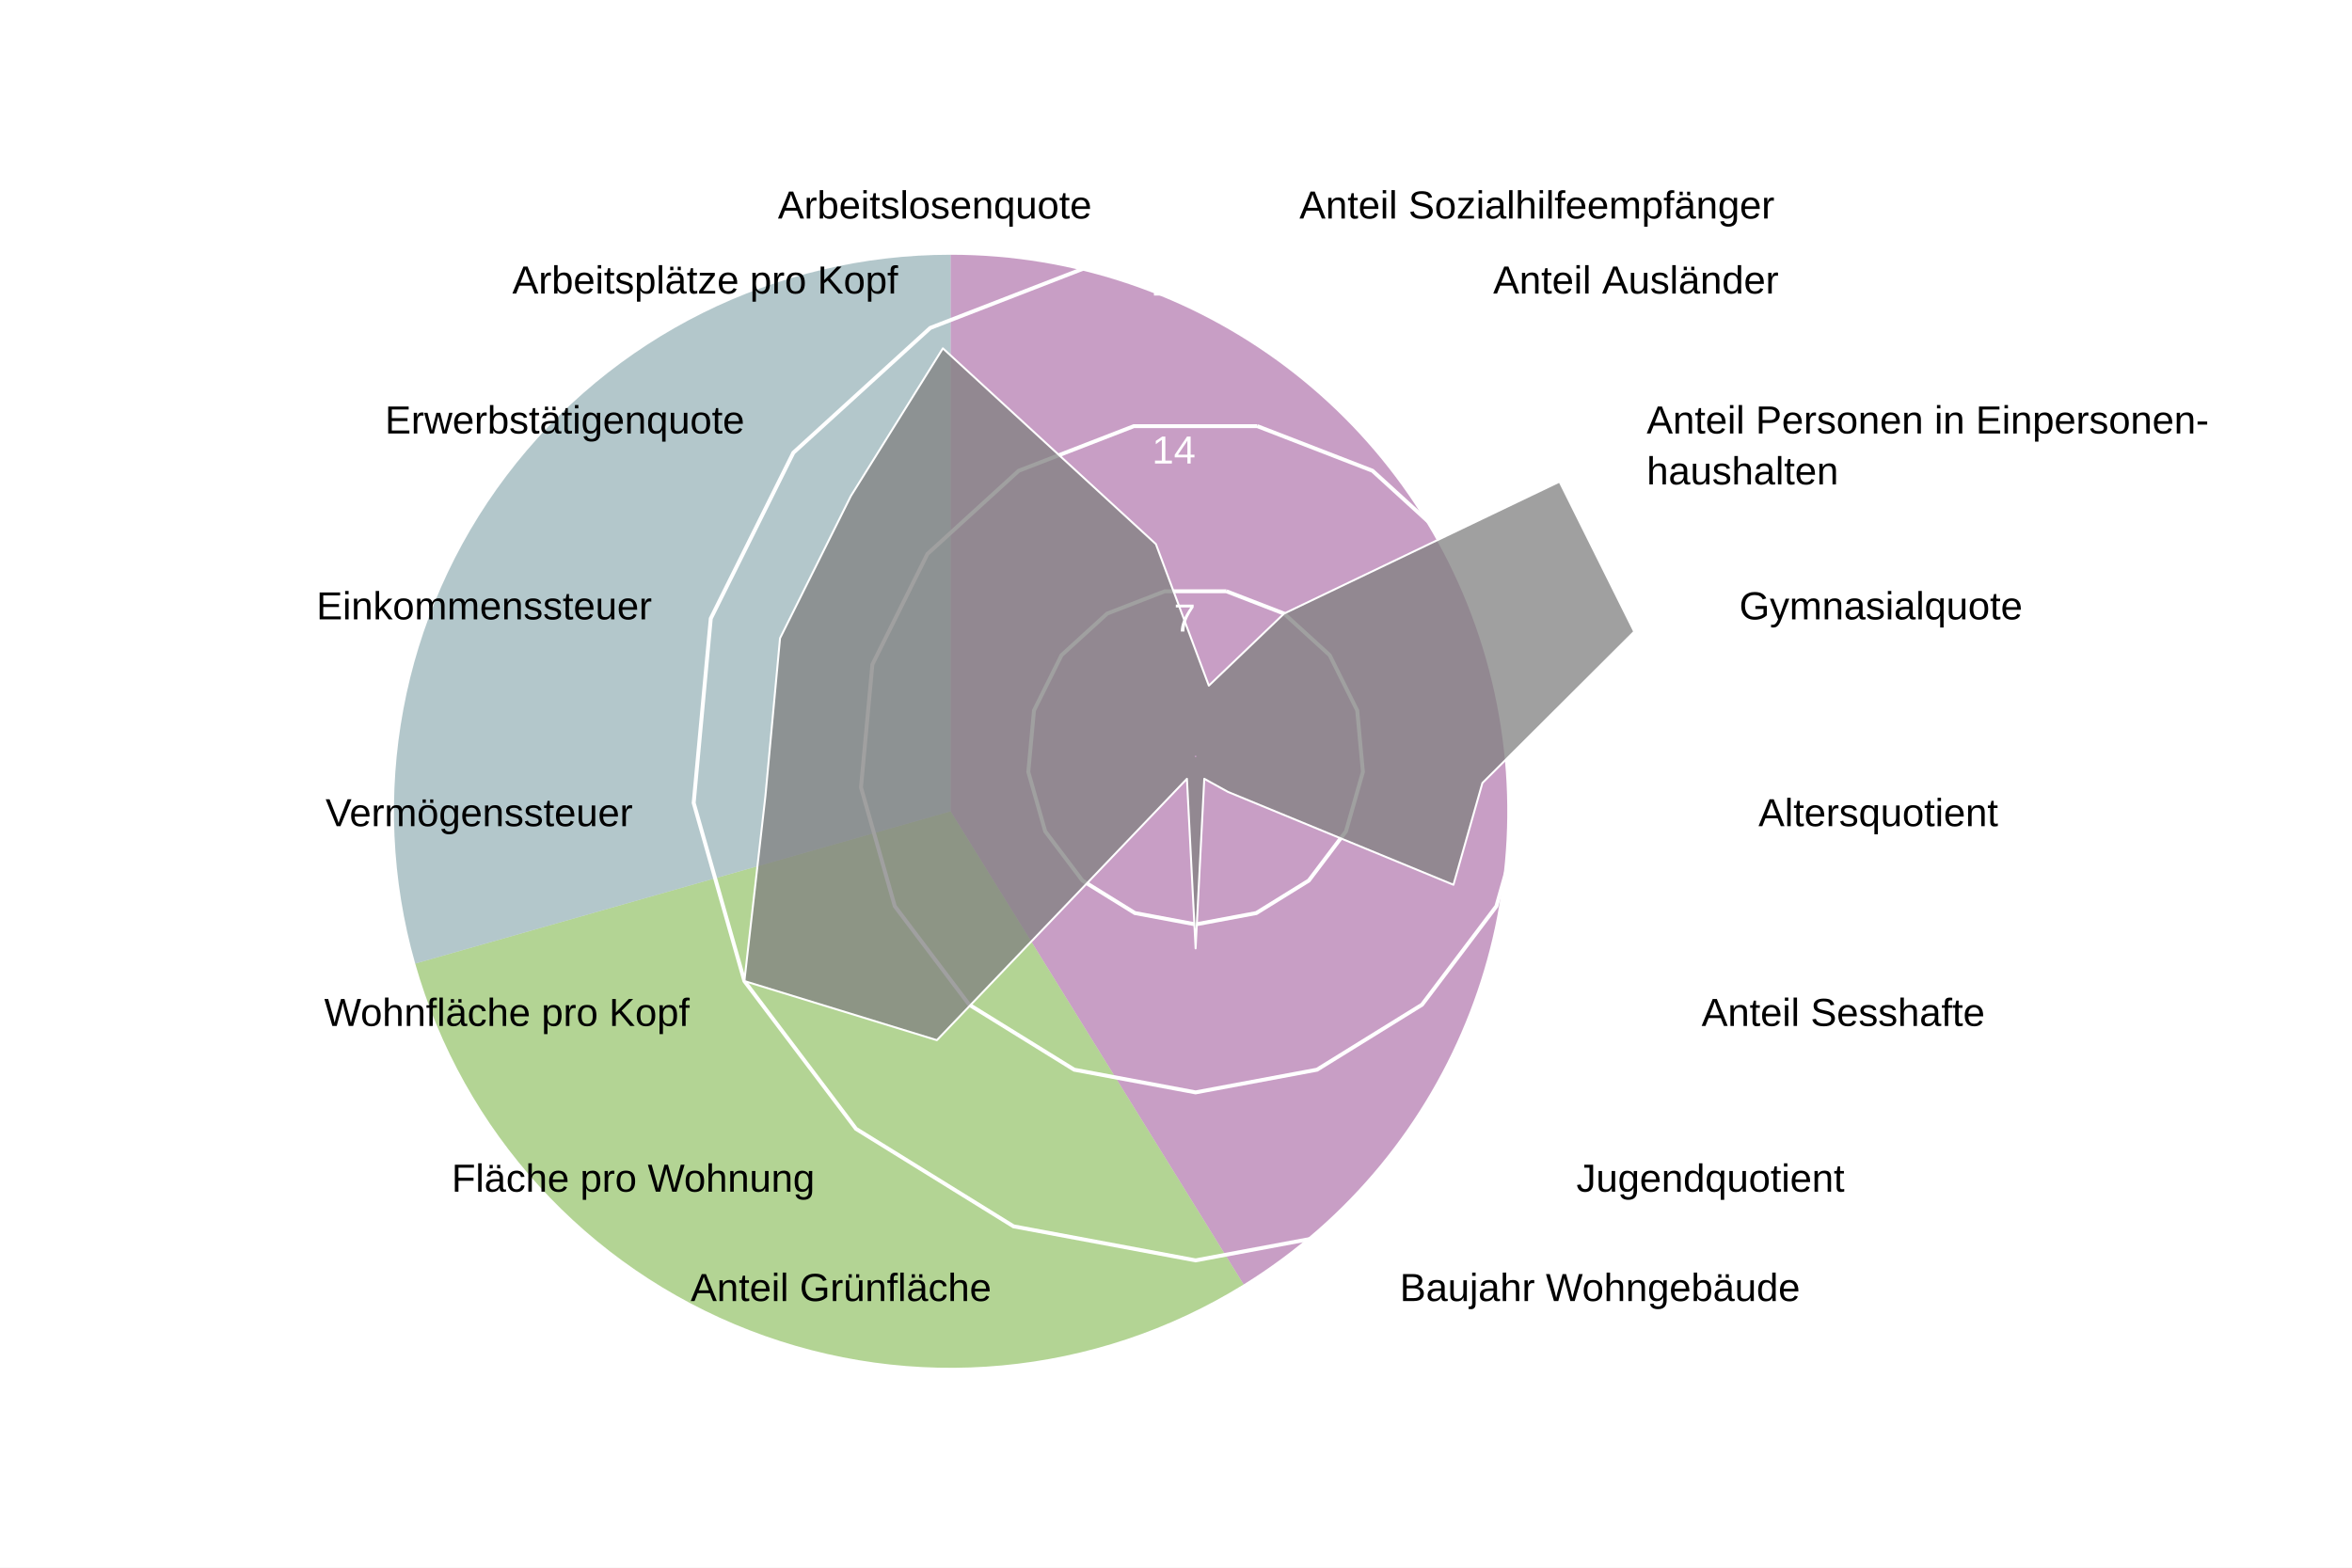
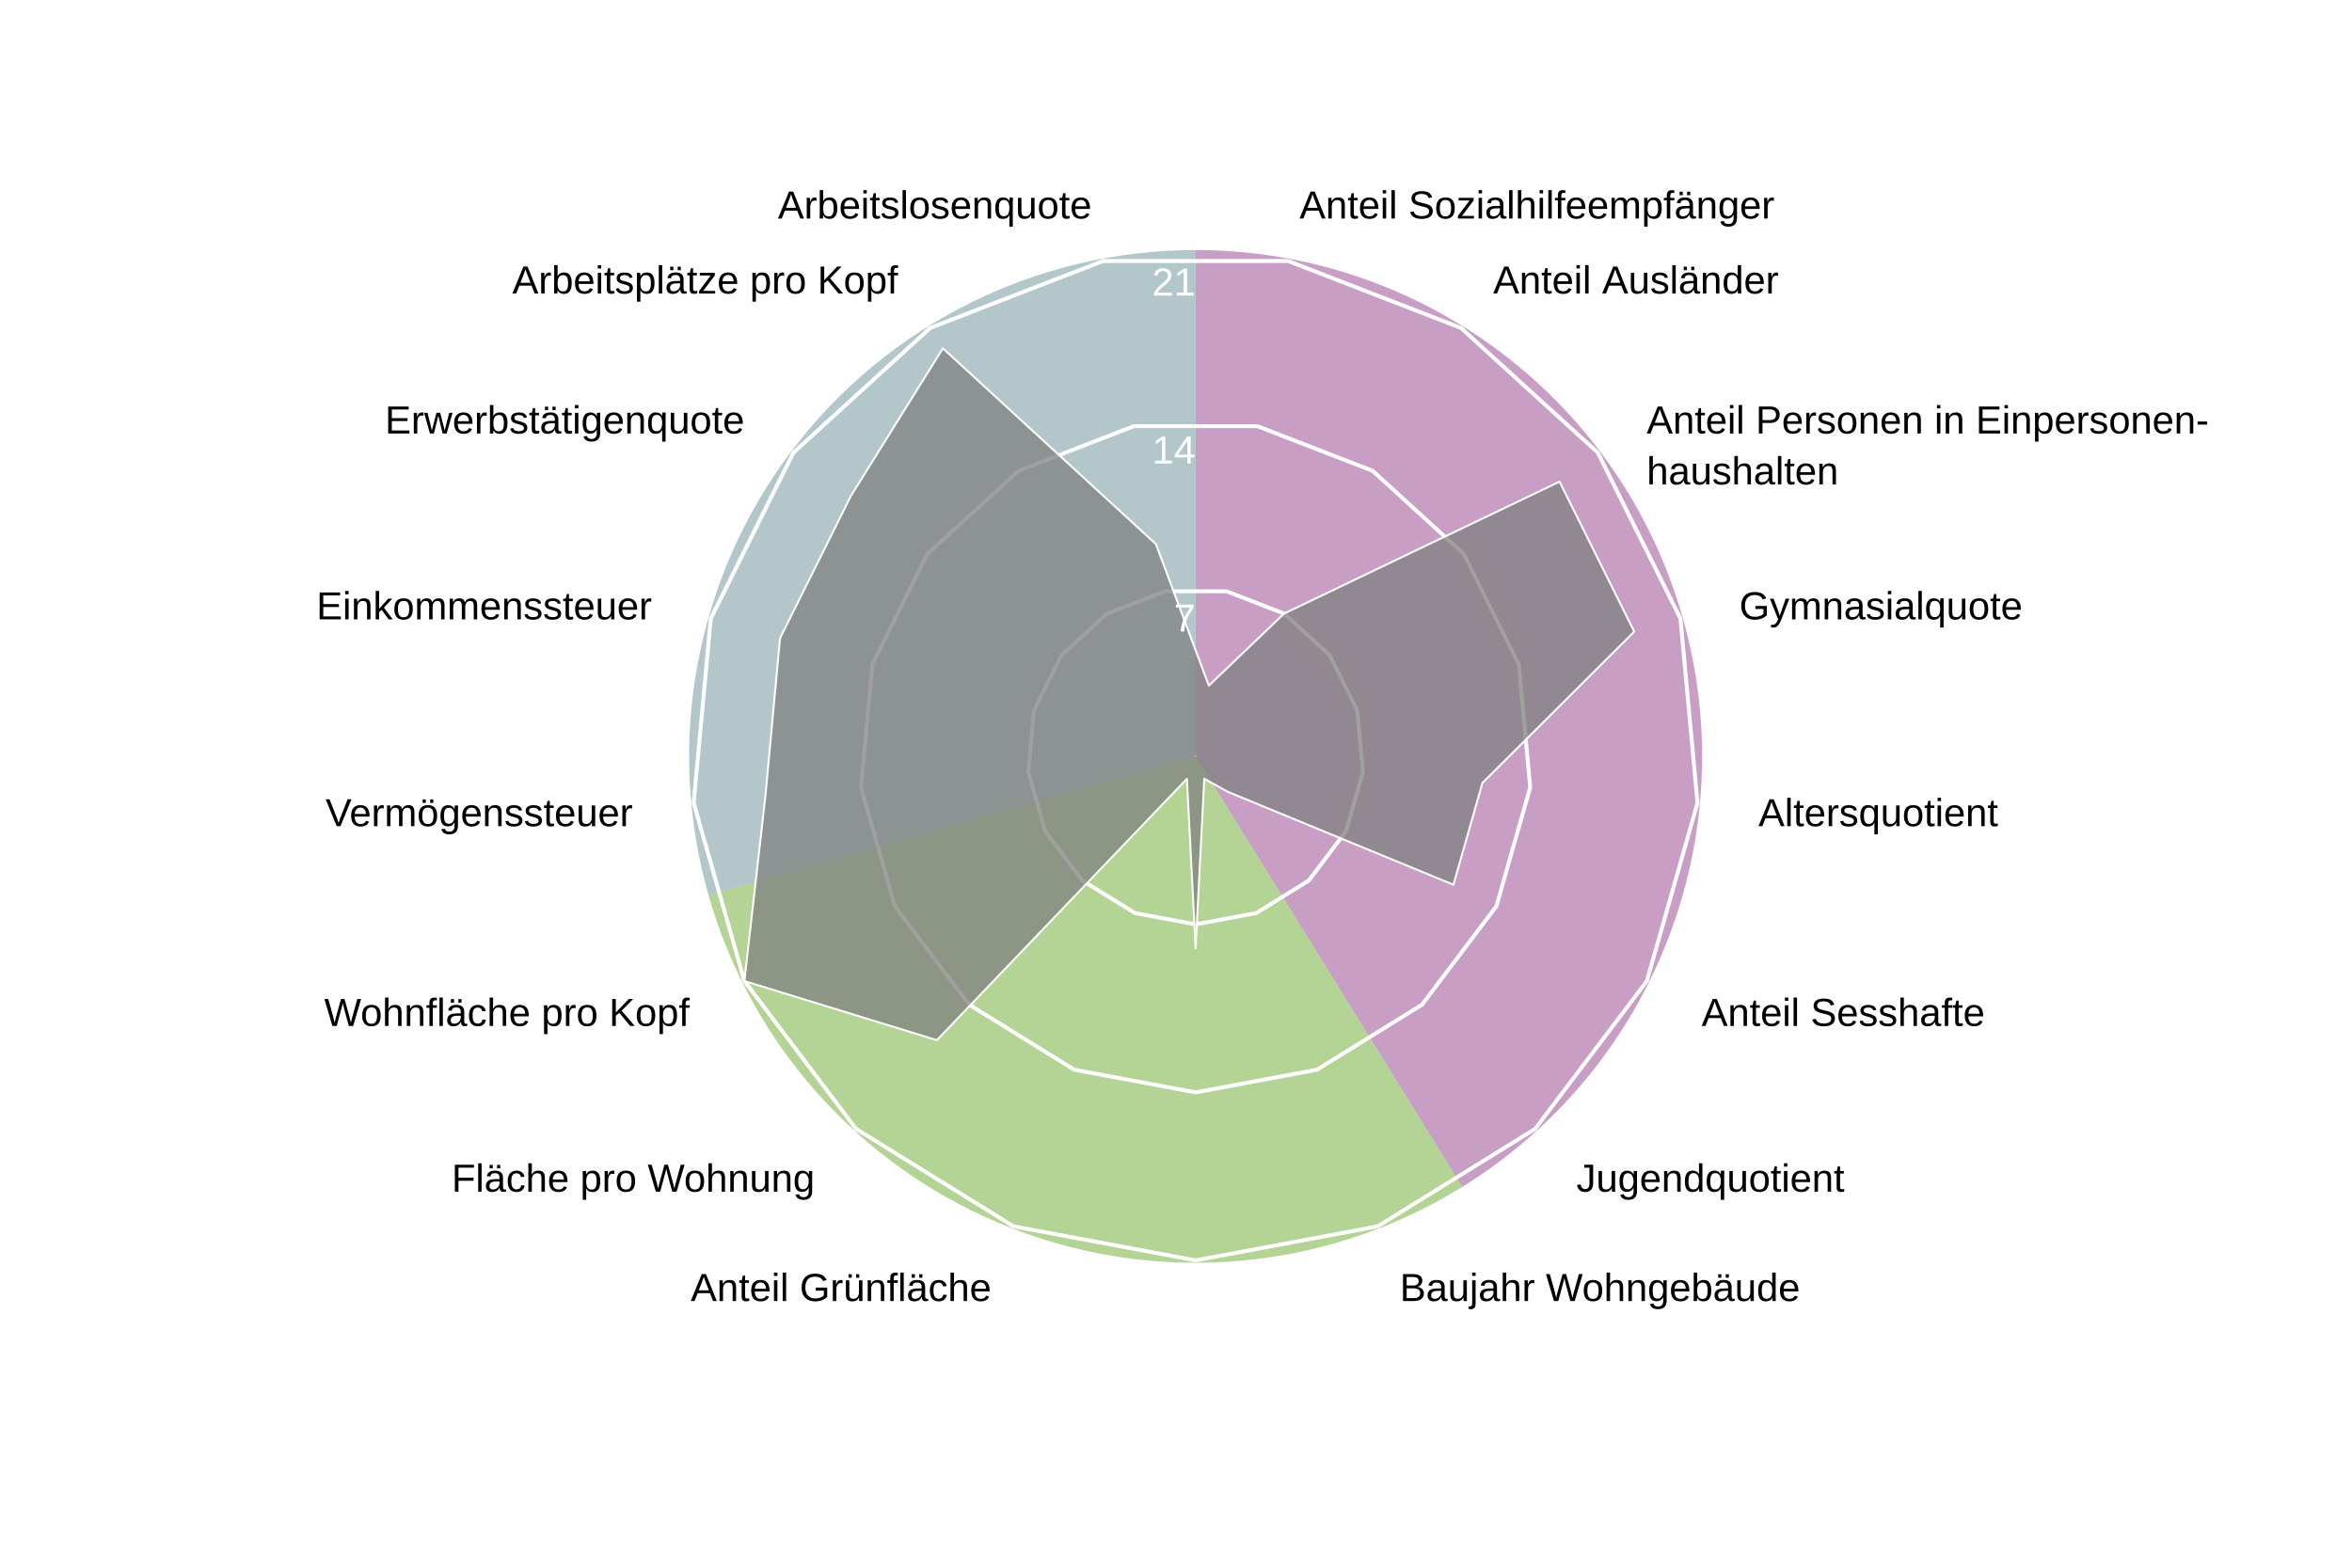
<svg xmlns="http://www.w3.org/2000/svg" version="1.1" class="highcharts-root" style="font-family: Arial; font-size: 1rem;" width="600" height="400" viewBox="0 0 600 400" role="img" aria-label="Altstadt Grossbasel - Quartierradar">
  <defs>
    <filter id="highcharts-drop-shadow-0">
      <feDropShadow dx="1" dy="1" flood-color="#000000" flood-opacity="0.75" stdDeviation="2.5" />
    </filter>
-     <clipPath id="highcharts-j239xfk-67-">
+     <clipPath id="highcharts-mpj0ci4-44-">
      <rect x="42.75" y="22.8" width="811.788" height="129.2" fill="none" />
    </clipPath>
-     <clipPath id="highcharts-j239xfk-68">
+     <clipPath id="highcharts-mpj0ci4-45">
      <circle cx="285" cy="152" r="129.2" />
    </clipPath>
  </defs>
  <rect fill="#ffffff" class="highcharts-background" filter="none" x="0" y="0" width="600" height="400" rx="0" ry="0" />
  <rect fill="none" class="highcharts-plot-background" x="20" y="41" width="570" height="304" filter="none" />
-   <path fill="#923F8D" d="M 242.5 65 A 142 142 0 0 1 317.253 327.731 L 242.5 207 A 0 0 0 0 0 242.5 207 Z" stroke="#923F8D" stroke-width="0" fill-opacity="0.5" />
-   <path fill="#68AB2B" d="M 317.253 327.731 A 142 142 0 0 1 105.921 245.86 L 242.5 207 A 0 0 0 0 0 242.5 207 Z" stroke="#68AB2B" stroke-width="0" fill-opacity="0.5" />
-   <path fill="#689199" d="M 105.921 245.86 A 142 142 0 0 1 242.5 65 L 242.5 207 A 0 0 0 0 0 242.5 207 Z" stroke="#689199" stroke-width="0" fill-opacity="0.5" />
+   <path fill="#923F8D" d="M 305 63.8 A 129.2 129.2 0 0 1 373.015 302.848 L 305 193 A 0 0 0 0 0 305 193 Z" stroke="#923F8D" stroke-width="0" fill-opacity="0.5" />
+   <path fill="#68AB2B" d="M 373.015 302.848 A 129.2 129.2 0 0 1 180.732 228.357 L 305 193 A 0 0 0 0 0 305 193 Z" stroke="#68AB2B" stroke-width="0" fill-opacity="0.5" />
+   <path fill="#689199" d="M 180.732 228.357 A 129.2 129.2 0 0 1 305 63.8 L 305 193 A 0 0 0 0 0 305 193 Z" stroke="#689199" stroke-width="0" fill-opacity="0.5" />
  <g class="highcharts-pane-group" data-z-index="0" />
  <g class="highcharts-grid highcharts-xaxis-grid highcharts-radial-axis-grid" data-z-index="1">
    <path fill="none" stroke="white" stroke-width="0" stroke-dasharray="none" data-z-index="1" class="highcharts-grid-line" d="M 305 193 L 328.74 66" opacity="1" />
    <path fill="none" stroke="white" stroke-width="0" stroke-dasharray="none" data-z-index="1" class="highcharts-grid-line" d="M 305 193 L 373.015 83.152" opacity="1" />
    <path fill="none" stroke="white" stroke-width="0" stroke-dasharray="none" data-z-index="1" class="highcharts-grid-line" d="M 305 193 L 408.104 115.14" opacity="1" />
    <path fill="none" stroke="white" stroke-width="0" stroke-dasharray="none" data-z-index="1" class="highcharts-grid-line" d="M 305 193 L 429.268 157.643" opacity="1" />
    <path fill="none" stroke="white" stroke-width="0" stroke-dasharray="none" data-z-index="1" class="highcharts-grid-line" d="M 305 193 L 433.649 204.921" opacity="1" />
    <path fill="none" stroke="white" stroke-width="0" stroke-dasharray="none" data-z-index="1" class="highcharts-grid-line" d="M 305 193 L 420.655 250.589" opacity="1" />
    <path fill="none" stroke="white" stroke-width="0" stroke-dasharray="none" data-z-index="1" class="highcharts-grid-line" d="M 305 193 L 392.041 288.48" opacity="1" />
    <path fill="none" stroke="white" stroke-width="0" stroke-dasharray="none" data-z-index="1" class="highcharts-grid-line" d="M 305 193 L 351.672 313.475" opacity="1" />
    <path fill="none" stroke="white" stroke-width="0" stroke-dasharray="none" data-z-index="1" class="highcharts-grid-line" d="M 305 193 L 305 322.2" opacity="1" />
    <path fill="none" stroke="white" stroke-width="0" stroke-dasharray="none" data-z-index="1" class="highcharts-grid-line" d="M 305 193 L 258.328 313.475" opacity="1" />
    <path fill="none" stroke="white" stroke-width="0" stroke-dasharray="none" data-z-index="1" class="highcharts-grid-line" d="M 305 193 L 217.959 288.48" opacity="1" />
    <path fill="none" stroke="white" stroke-width="0" stroke-dasharray="none" data-z-index="1" class="highcharts-grid-line" d="M 305 193 L 189.345 250.589" opacity="1" />
    <path fill="none" stroke="white" stroke-width="0" stroke-dasharray="none" data-z-index="1" class="highcharts-grid-line" d="M 305 193 L 176.351 204.921" opacity="1" />
    <path fill="none" stroke="white" stroke-width="0" stroke-dasharray="none" data-z-index="1" class="highcharts-grid-line" d="M 305 193 L 180.732 157.643" opacity="1" />
    <path fill="none" stroke="white" stroke-width="0" stroke-dasharray="none" data-z-index="1" class="highcharts-grid-line" d="M 305 193 L 201.896 115.14" opacity="1" />
    <path fill="none" stroke="white" stroke-width="0" stroke-dasharray="none" data-z-index="1" class="highcharts-grid-line" d="M 305 193 L 236.985 83.152" opacity="1" />
    <path fill="none" stroke="white" stroke-width="0" stroke-dasharray="none" data-z-index="1" class="highcharts-grid-line" d="M 305 193 L 281.26 66" opacity="1" />
    <path fill="none" stroke="white" stroke-width="0" stroke-dasharray="none" data-z-index="1" class="highcharts-grid-line" d="M 305 193 L 328.74 66" opacity="1" />
  </g>
  <g class="highcharts-grid highcharts-yaxis-grid highcharts-radial-axis-grid" data-z-index="1">
    <path fill="none" stroke="white" stroke-width="1" stroke-dasharray="none" data-z-index="1" class="highcharts-grid-line" d="M 305 193 L 305 193 L 305 193 L 305 193 L 305 193 L 305 193 L 305 193 L 305 193 L 305 193 L 305 193 L 305 193 L 305 193 L 305 193 L 305 193 L 305 193 L 305 193 L 305 193 L 305 193 L 305 193" opacity="1" />
    <path fill="none" stroke="white" stroke-width="1" stroke-dasharray="none" data-z-index="1" class="highcharts-grid-line" d="M 312.876 150.867 L 327.564 156.558 L 339.205 167.17 L 346.226 181.27 L 347.68 196.955 L 343.369 212.105 L 333.876 224.676 L 320.484 232.968 L 305 235.863 L 289.516 232.968 L 276.124 224.676 L 266.631 212.105 L 262.32 196.955 L 263.774 181.27 L 270.795 167.17 L 282.436 156.558 L 297.124 150.867 L 312.876 150.867 L 312.876 150.867" opacity="1" />
    <path fill="none" stroke="white" stroke-width="1" stroke-dasharray="none" data-z-index="1" class="highcharts-grid-line" d="M 320.752 108.735 L 350.128 120.115 L 373.41 141.339 L 387.453 169.54 L 390.359 200.91 L 381.738 231.211 L 362.753 256.352 L 335.967 272.936 L 305 278.725 L 274.033 272.936 L 247.247 256.352 L 228.262 231.211 L 219.641 200.91 L 222.547 169.54 L 236.59 141.339 L 259.872 120.115 L 289.248 108.735 L 320.752 108.735 L 320.752 108.735" opacity="1" />
    <path fill="none" stroke="white" stroke-width="1" stroke-dasharray="none" data-z-index="1" class="highcharts-grid-line" d="M 328.628 66.602 L 372.693 83.673 L 407.615 115.509 L 428.679 157.81 L 433.039 204.865 L 420.107 250.316 L 391.629 288.027 L 351.451 312.904 L 305 321.588 L 258.549 312.904 L 218.371 288.027 L 189.893 250.316 L 176.961 204.865 L 181.321 157.81 L 202.385 115.509 L 237.307 83.673 L 281.372 66.602 L 328.628 66.602 L 328.628 66.602" opacity="1" />
  </g>
  <rect fill="none" class="highcharts-plot-border" data-z-index="1" stroke="#cccccc" stroke-width="0" x="20" y="41" width="570" height="304" />
  <g class="highcharts-axis highcharts-xaxis highcharts-radial-axis" data-z-index="2">
    <path fill="none" class="highcharts-axis-line" stroke="#333333" stroke-width="0" data-z-index="7" d="M 305 322.2 A 129.2 129.2 0 1 1 305 322.2 M 305 193 A 0 0 0 1 0 305 193" />
  </g>
  <g class="highcharts-axis highcharts-yaxis highcharts-radial-axis" data-z-index="2">
    <path fill="none" class="highcharts-axis-line" stroke="white" stroke-width="0" data-z-index="7" d="M 305 193 L 305 63.8" />
  </g>
  <g class="highcharts-series-group" data-z-index="3" filter="none">
-     <g class="highcharts-series highcharts-series-0 highcharts-area-series" data-z-index="0.1" opacity="1" transform="translate(20,41) scale(1 1)" clip-path="url(#highcharts-j239xfk-68)">
+     <g class="highcharts-series highcharts-series-0 highcharts-area-series" data-z-index="0.1" opacity="1" transform="translate(20,41) scale(1 1)" clip-path="url(#highcharts-mpj0ci4-45)">
      <path fill="#808080" d="M 288.375 133.943 L 307.564 115.558 L 377.842 81.889 L 396.9 120.162 L 358.165 158.78 L 350.775 184.752 L 293.25 161.05 L 287.212 157.71 L 285 200.986 L 282.788 157.71 L 218.997 224.402 L 169.893 209.316 L 175.252 162.17 L 178.989 121.837 L 197.044 85.579 L 220.531 47.879 L 274.874 97.829 L 288.375 133.943 L 285.037 151.803 L 284.963 151.803 L 284.895 151.83 L 284.84 151.879 L 284.808 151.945 L 284.801 152.018 L 284.821 152.089 L 284.865 152.148 L 284.928 152.186 L 285 152.2 L 285.072 152.186 L 285.135 152.148 L 285.179 152.089 L 285.199 152.018 L 285.192 151.945 L 285.16 151.879 L 285.105 151.83 L 285.037 151.803 Z" class="highcharts-area" data-z-index="0" fill-opacity="0.75" style="pointer-events: none;" />
      <path fill="none" d="M 288.375 133.943 L 307.564 115.558 L 377.842 81.889 L 396.9 120.162 L 358.165 158.78 L 350.775 184.752 L 293.25 161.05 L 287.212 157.71 L 285 200.986 L 282.788 157.71 L 218.997 224.402 L 169.893 209.316 L 175.252 162.17 L 178.989 121.837 L 197.044 85.579 L 220.531 47.879 L 274.874 97.829 L 288.375 133.943" class="highcharts-graph" data-z-index="1" stroke="white" stroke-width="0.5" stroke-linejoin="round" stroke-linecap="round" filter="none" />
      <path fill="none" d="M 288.375 133.943 L 307.564 115.558 L 377.842 81.889 L 396.9 120.162 L 358.165 158.78 L 350.775 184.752 L 293.25 161.05 L 287.212 157.71 L 285 200.986 L 282.788 157.71 L 218.997 224.402 L 169.893 209.316 L 175.252 162.17 L 178.989 121.837 L 197.044 85.579 L 220.531 47.879 L 274.874 97.829 L 288.375 133.943" data-z-index="2" class="highcharts-tracker-line" stroke-linecap="round" stroke-linejoin="round" stroke="rgba(192,192,192,0)" stroke-width="20.5" />
    </g>
    <g class="highcharts-markers highcharts-series-0 highcharts-area-series highcharts-tracker" data-z-index="0.1" opacity="1" transform="translate(20,41) scale(1 1)" clip-path="none" />
  </g>
  <text x="10" text-anchor="start" class="highcharts-caption" data-z-index="4" style="font-size: 0.8em; fill: rgb(102, 102, 102);" text-align="left" y="357" transform-origin="10 15" transform="translate(0,0) scale(1 1)" />
  <g class="highcharts-axis-labels highcharts-xaxis-labels highcharts-radial-axis-labels" data-z-index="7">
    <text x="331.497" transform="translate(0,0)" style="cursor: default; font-size: 10px; fill: rgb(0, 0, 0);" text-anchor="start" y="55.755" opacity="1">Anteil Sozialhilfeempfänger</text>
    <text x="380.912" transform="translate(0,0)" style="cursor: default; font-size: 10px; fill: rgb(0, 0, 0);" text-anchor="start" y="74.899" opacity="1">Anteil Ausländer</text>
    <text x="420.074" transform="translate(0,0)" style="cursor: default; font-size: 10px; fill: rgb(0, 0, 0);" text-anchor="start" y="110.6" opacity="1">Anteil Personen in Einpersonen-<tspan dy="13" x="420.074">​</tspan>haushalten</text>
    <text x="443.695" transform="translate(0,0)" style="cursor: default; font-size: 10px; fill: rgb(0, 0, 0);" text-anchor="start" y="158.038" opacity="1">Gymnasialquote</text>
    <text x="448.585" transform="translate(0,0)" style="cursor: default; font-size: 10px; fill: rgb(0, 0, 0);" text-anchor="start" y="210.805" opacity="1">Altersquotient</text>
    <text x="434.083" transform="translate(0,0)" style="cursor: default; font-size: 10px; fill: rgb(0, 0, 0);" text-anchor="start" y="261.775" opacity="1">Anteil Sesshafte</text>
    <text x="402.147" transform="translate(0,0)" style="cursor: default; font-size: 10px; fill: rgb(0, 0, 0);" text-anchor="start" y="304.065" opacity="1">Jugendquotient</text>
    <text x="357.091" transform="translate(0,0)" style="cursor: default; font-size: 10px; fill: rgb(0, 0, 0);" text-anchor="start" y="331.962" opacity="1">Baujahr Wohngebäude</text>
    <text x="305" transform="translate(0,0)" style="cursor: default; font-size: 10px; fill: rgb(0, 0, 0);" text-anchor="middle" y="341.7" opacity="0">Anteil Einfamilienhäuser</text>
    <text x="252.909" transform="translate(0,0)" style="cursor: default; font-size: 10px; fill: rgb(0, 0, 0);" text-anchor="end" y="331.962" opacity="1">Anteil Grünfläche</text>
    <text x="207.853" transform="translate(0,0)" style="cursor: default; font-size: 10px; fill: rgb(0, 0, 0);" text-anchor="end" y="304.065" opacity="1">Fläche pro Wohnung</text>
    <text x="175.917" transform="translate(0,0)" style="cursor: default; font-size: 10px; fill: rgb(0, 0, 0);" text-anchor="end" y="261.775" opacity="1">Wohnfläche pro Kopf</text>
    <text x="161.415" transform="translate(0,0)" style="cursor: default; font-size: 10px; fill: rgb(0, 0, 0);" text-anchor="end" y="210.805" opacity="1">Vermögenssteuer</text>
    <text x="166.305" transform="translate(0,0)" style="cursor: default; font-size: 10px; fill: rgb(0, 0, 0);" text-anchor="end" y="158.038" opacity="1">Einkommenssteuer</text>
    <text x="189.926" transform="translate(0,0)" style="cursor: default; font-size: 10px; fill: rgb(0, 0, 0);" text-anchor="end" y="110.6" opacity="1">Erwerbstätigenquote</text>
    <text x="229.088" transform="translate(0,0)" style="cursor: default; font-size: 10px; fill: rgb(0, 0, 0);" text-anchor="end" y="74.899" opacity="1">Arbeitsplätze pro Kopf</text>
    <text x="278.503" transform="translate(0,0)" style="cursor: default; font-size: 10px; fill: rgb(0, 0, 0);" text-anchor="end" y="55.755" opacity="1">Arbeitslosenquote</text>
    <text x="331.497" transform="translate(0,0)" style="cursor: default; font-size: 10px; fill: rgb(0, 0, 0);" text-anchor="middle" y="55.755" opacity="0">17</text>
  </g>
  <g class="highcharts-axis-labels highcharts-yaxis-labels highcharts-radial-axis-labels" data-z-index="7">
    <text x="0" text-anchor="end" transform="translate(0,0)" style="cursor: default; font-size: 10px; fill: white;" visibility="hidden">0</text>
    <text x="305" text-anchor="end" transform="translate(0,0)" style="cursor: default; font-size: 10px; fill: white;" y="161.137" opacity="1">7</text>
    <text x="305" text-anchor="end" transform="translate(0,0)" style="cursor: default; font-size: 10px; fill: white;" y="118.275" opacity="1">14</text>
    <text x="305" text-anchor="end" transform="translate(0,0)" style="cursor: default; font-size: 10px; fill: white;" y="75.412" opacity="1">21</text>
  </g>
</svg>
